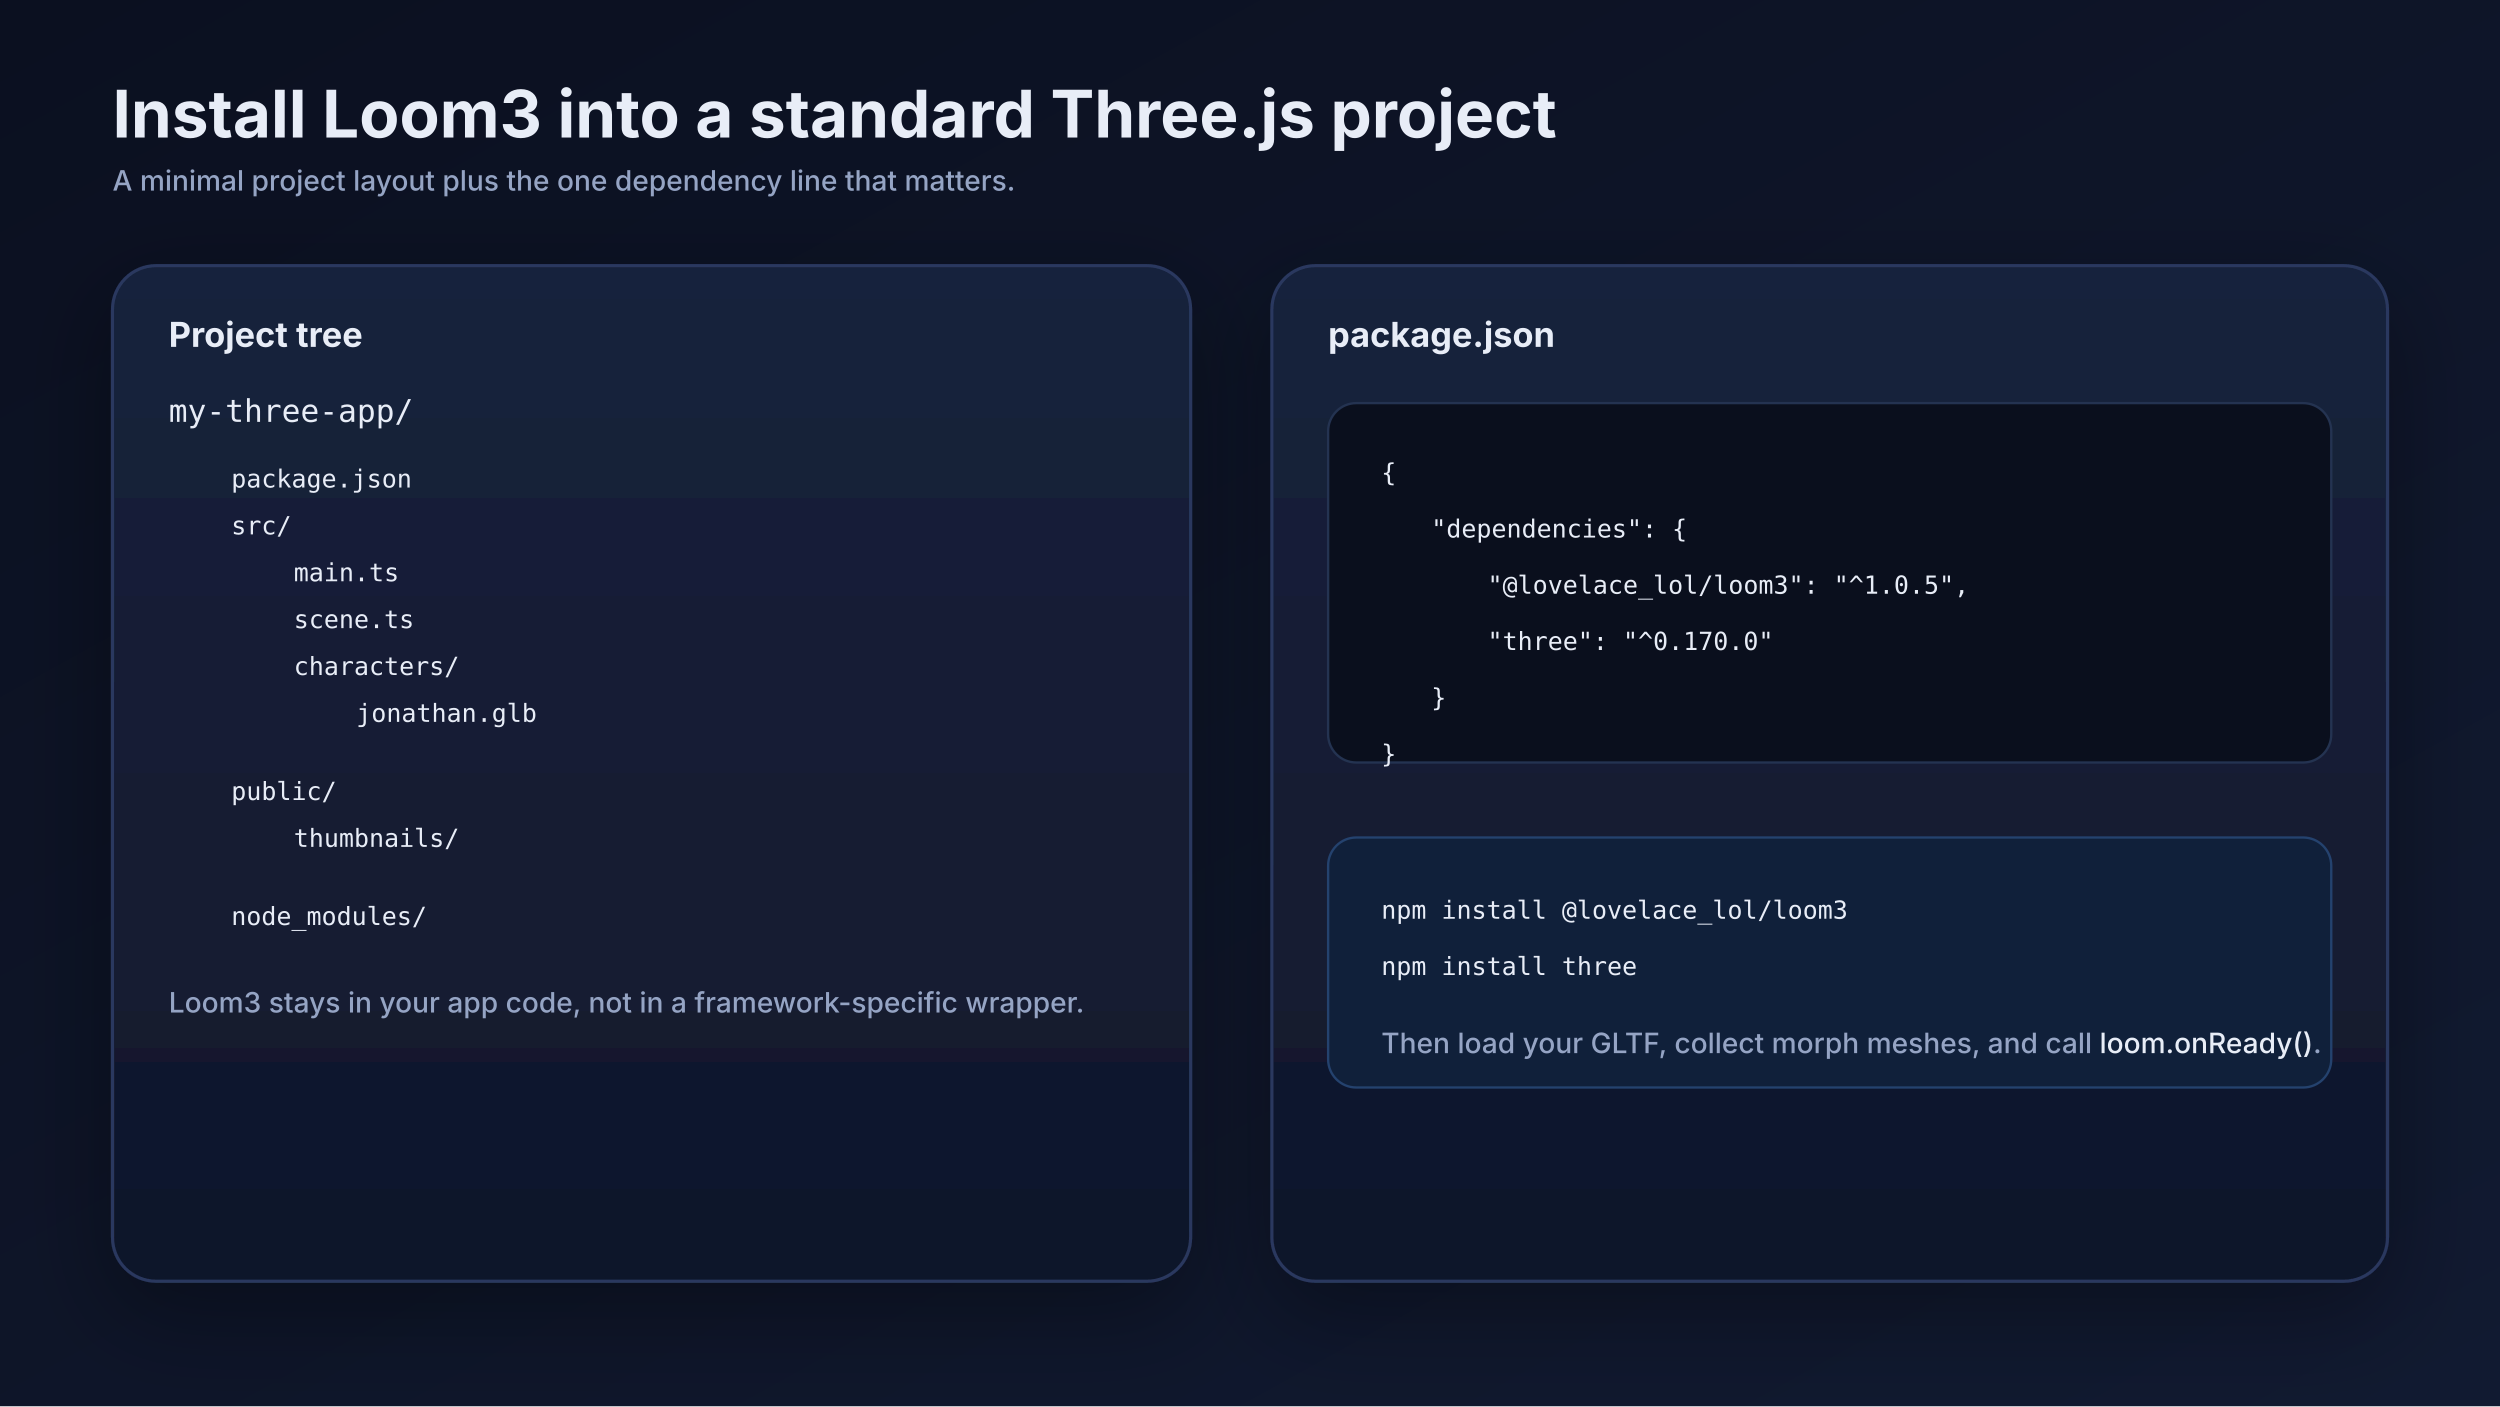
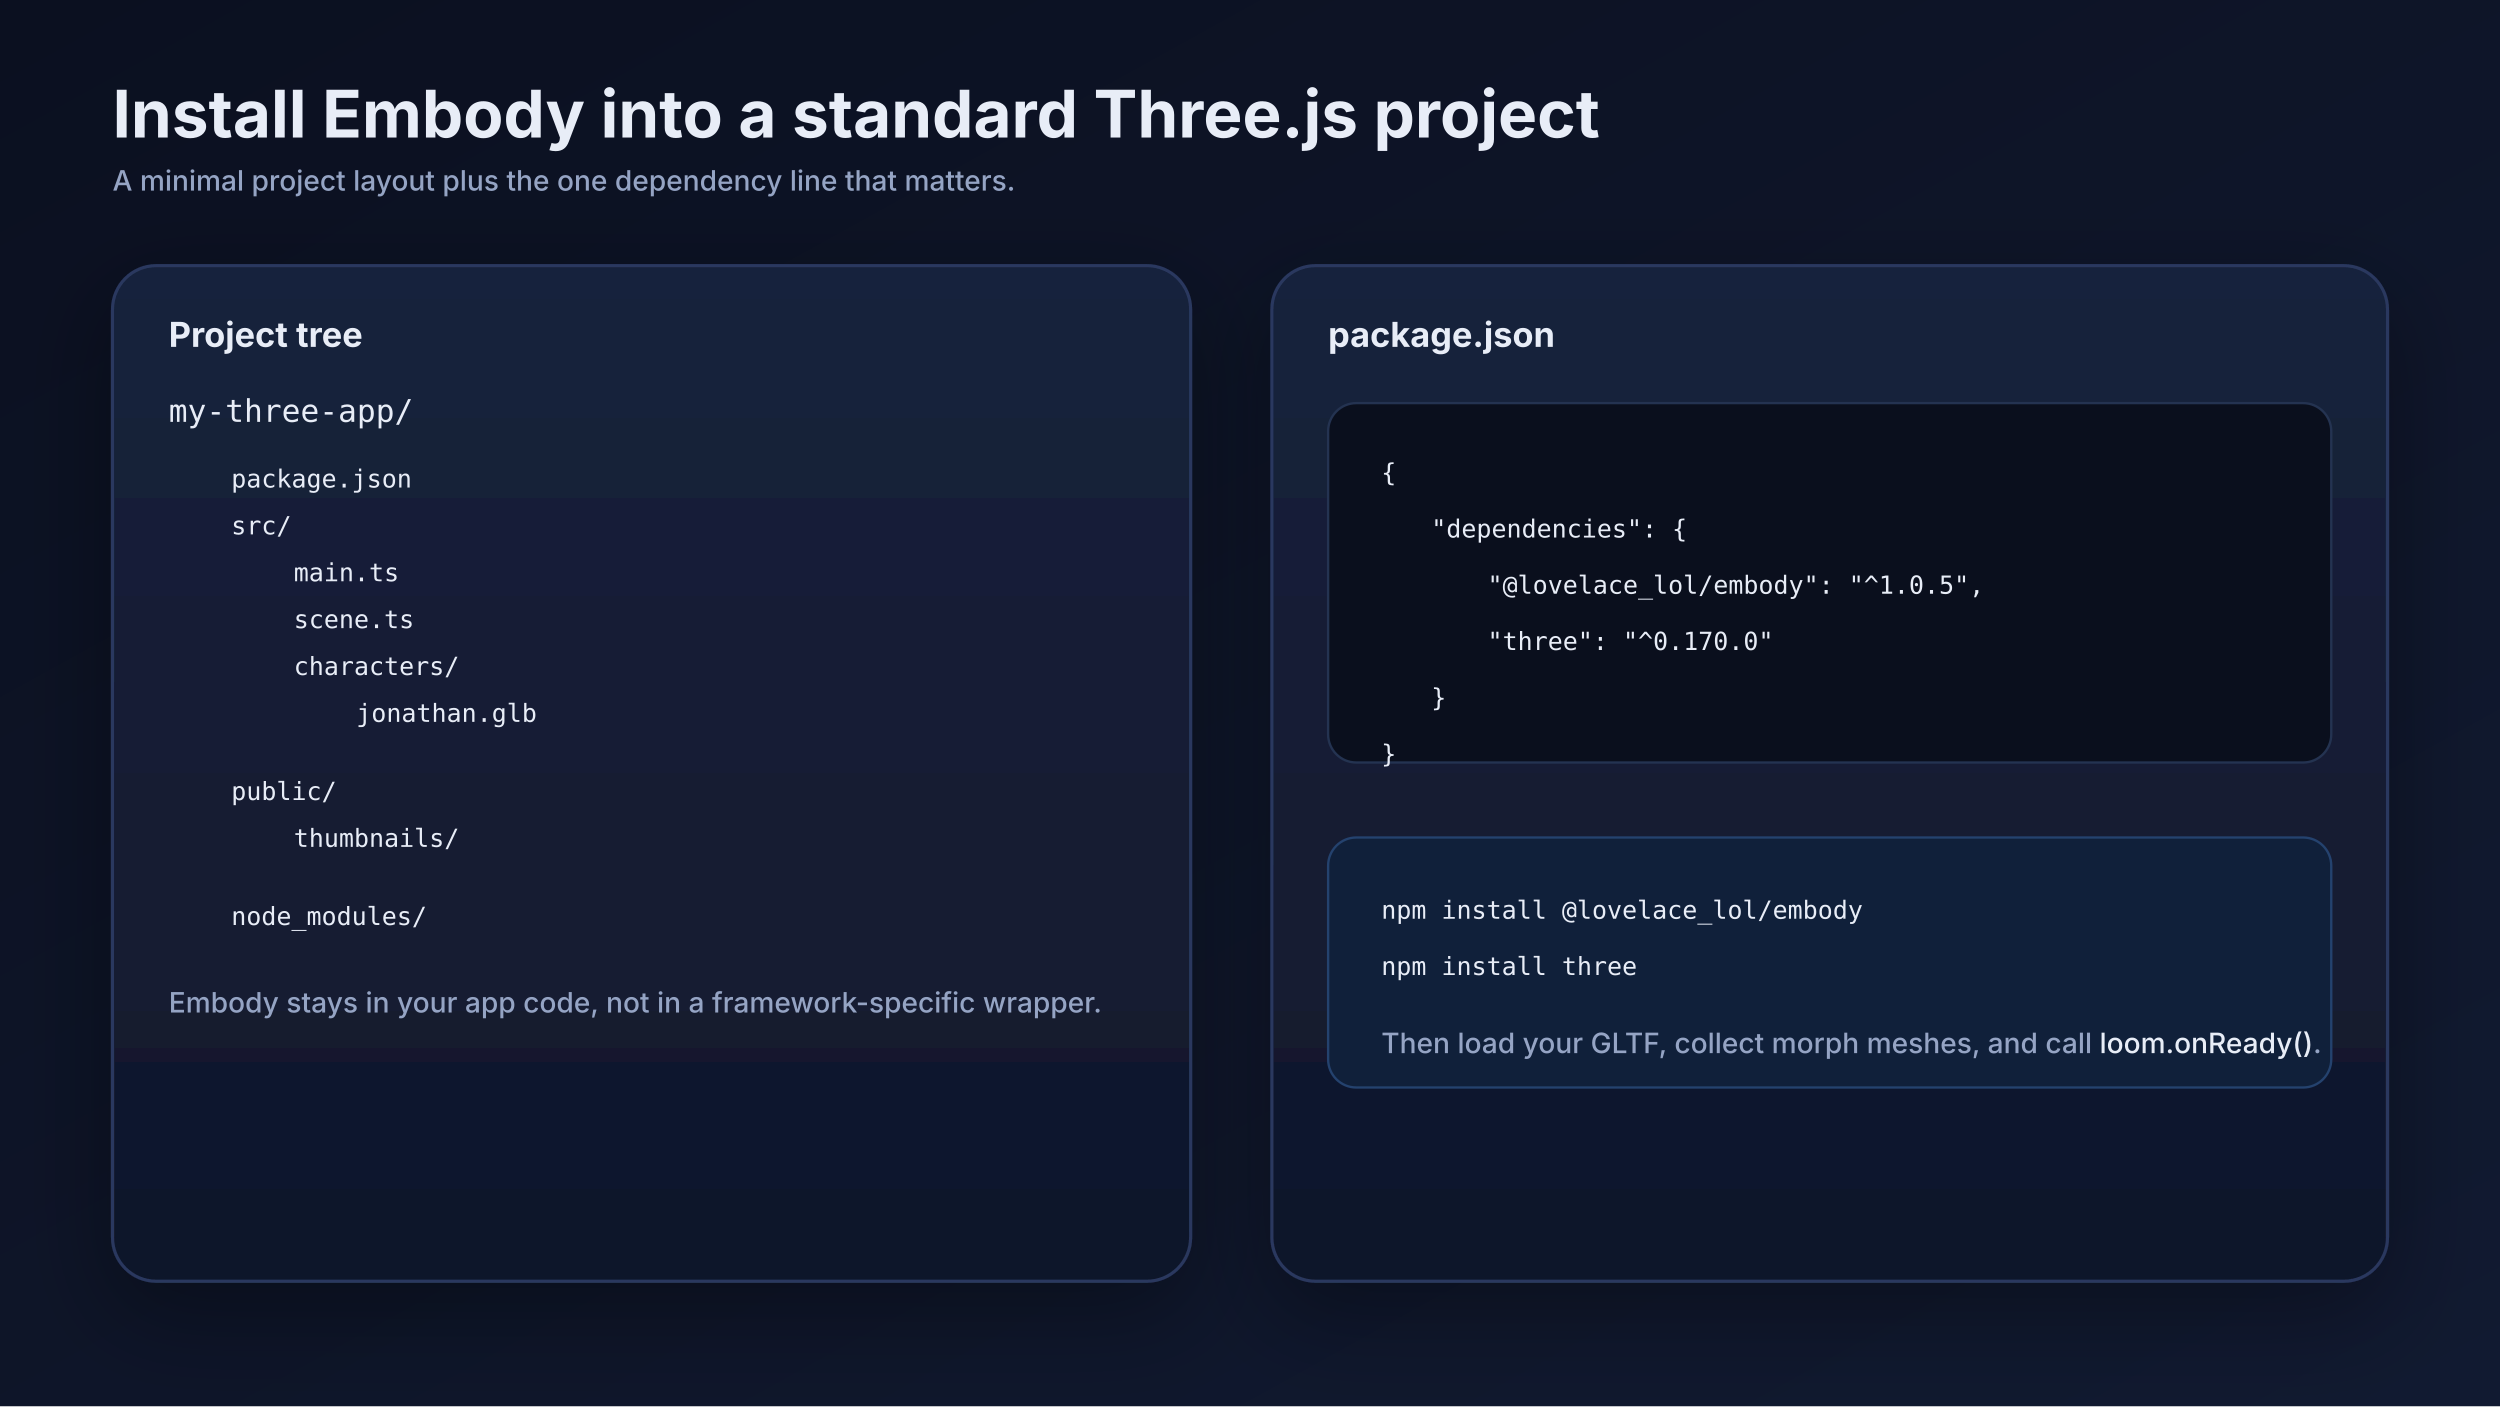
<svg xmlns="http://www.w3.org/2000/svg" width="1600" height="900" viewBox="0 0 1600 900" fill="none">
  <defs>
    <linearGradient id="bgGrad" x1="0" y1="0" x2="1" y2="1">
      <stop offset="0%" stop-color="#0b1020" />
      <stop offset="100%" stop-color="#111a31" />
    </linearGradient>
    <linearGradient id="panelGrad" x1="0" y1="0" x2="0" y2="1">
      <stop offset="0%" stop-color="#17223c" />
      <stop offset="100%" stop-color="#10172b" />
    </linearGradient>
    <filter id="shadow" x="-20%" y="-20%" width="140%" height="140%">
      <feDropShadow dx="0" dy="20" stdDeviation="30" flood-color="#000000" flood-opacity="0.35" />
    </filter>
    <marker id="arrow" markerWidth="14" markerHeight="14" refX="10" refY="6" orient="auto">
      <path d="M0,0 L12,6 L0,12 z" fill="#6dd3ce" />
    </marker>
    <style>
      .title { font: 700 42px -apple-system, BlinkMacSystemFont, 'Segoe UI', sans-serif; fill: #e8edf7; }
      .subtitle { font: 500 18px -apple-system, BlinkMacSystemFont, 'Segoe UI', sans-serif; fill: #95a4c4; }
      .label { font: 700 22px -apple-system, BlinkMacSystemFont, 'Segoe UI', sans-serif; fill: #e8edf7; }
      .body { font: 500 18px -apple-system, BlinkMacSystemFont, 'Segoe UI', sans-serif; fill: #95a4c4; }
      .mono { font: 500 20px 'SF Mono', Menlo, Monaco, Consolas, monospace; fill: #e8edf7; }
      .mono-small { font: 500 16px 'SF Mono', Menlo, Monaco, Consolas, monospace; fill: #e8edf7; }
      .tiny { font: 600 14px 'SF Mono', Menlo, Monaco, Consolas, monospace; fill: #95a4c4; }
      .chip { font: 700 18px -apple-system, BlinkMacSystemFont, 'Segoe UI', sans-serif; fill: #0b1020; }
      .card { fill: url(#panelGrad); stroke: #2a395f; stroke-width: 2; rx: 24; }
    </style>
  </defs>
  <rect width="1600" height="900" fill="url(#bgGrad)" />
-   <text x="72" y="88" class="title">Install Loom3 into a standard Three.js project</text>
+   <text x="72" y="88" class="title">Install Embody into a standard Three.js project</text>
  <text x="72" y="122" class="subtitle">A minimal project layout plus the one dependency line that matters.</text>
  <rect x="72" y="170" width="690" height="650" rx="28" fill="url(#panelGrad)" stroke="#2a395f" stroke-width="2" filter="url(#shadow)" />
  <text x="108" y="222" class="label">Project tree</text>
  <text x="108" y="270" class="mono">my-three-app/</text>
  <text x="148" y="312" class="mono-small">package.json</text>
  <text x="148" y="342" class="mono-small">src/</text>
  <text x="188" y="372" class="mono-small">main.ts</text>
  <text x="188" y="402" class="mono-small">scene.ts</text>
  <text x="188" y="432" class="mono-small">characters/</text>
  <text x="228" y="462" class="mono-small">jonathan.glb</text>
  <text x="148" y="512" class="mono-small">public/</text>
  <text x="188" y="542" class="mono-small">thumbnails/</text>
  <text x="148" y="592" class="mono-small">node_modules/</text>
-   <text x="108" y="648" class="body">Loom3 stays in your app code, not in a framework-specific wrapper.</text>
+   <text x="108" y="648" class="body">Embody stays in your app code, not in a framework-specific wrapper.</text>
  <rect x="814" y="170" width="714" height="650" rx="28" fill="url(#panelGrad)" stroke="#2a395f" stroke-width="2" filter="url(#shadow)" />
  <text x="850" y="222" class="label">package.json</text>
  <rect x="850" y="258" width="642" height="230" rx="18" fill="#0a0f1d" stroke="#243351" stroke-width="1.5" />
  <text x="884" y="308" class="mono-small">{</text>
  <text x="916" y="344" class="mono-small">"dependencies": {</text>
-   <text x="952" y="380" class="mono-small" fill="#78d49a">"@lovelace_lol/loom3": "^1.0.5",</text>
+   <text x="952" y="380" class="mono-small" fill="#78d49a">"@lovelace_lol/embody": "^1.0.5",</text>
  <text x="952" y="416" class="mono-small">"three": "^0.170.0"</text>
  <text x="916" y="452" class="mono-small">}</text>
  <text x="884" y="488" class="mono-small">}</text>
  <rect x="850" y="536" width="642" height="160" rx="18" fill="#10203a" stroke="#24426e" stroke-width="1.5" />
-   <text x="884" y="588" class="mono-small">npm install @lovelace_lol/loom3</text>
+   <text x="884" y="588" class="mono-small">npm install @lovelace_lol/embody</text>
  <text x="884" y="624" class="mono-small">npm install three</text>
  <text x="884" y="674" class="body">Then load your GLTF, collect morph meshes, and call <tspan fill="#e8edf7">loom.onReady()</tspan>.</text>
</svg>
